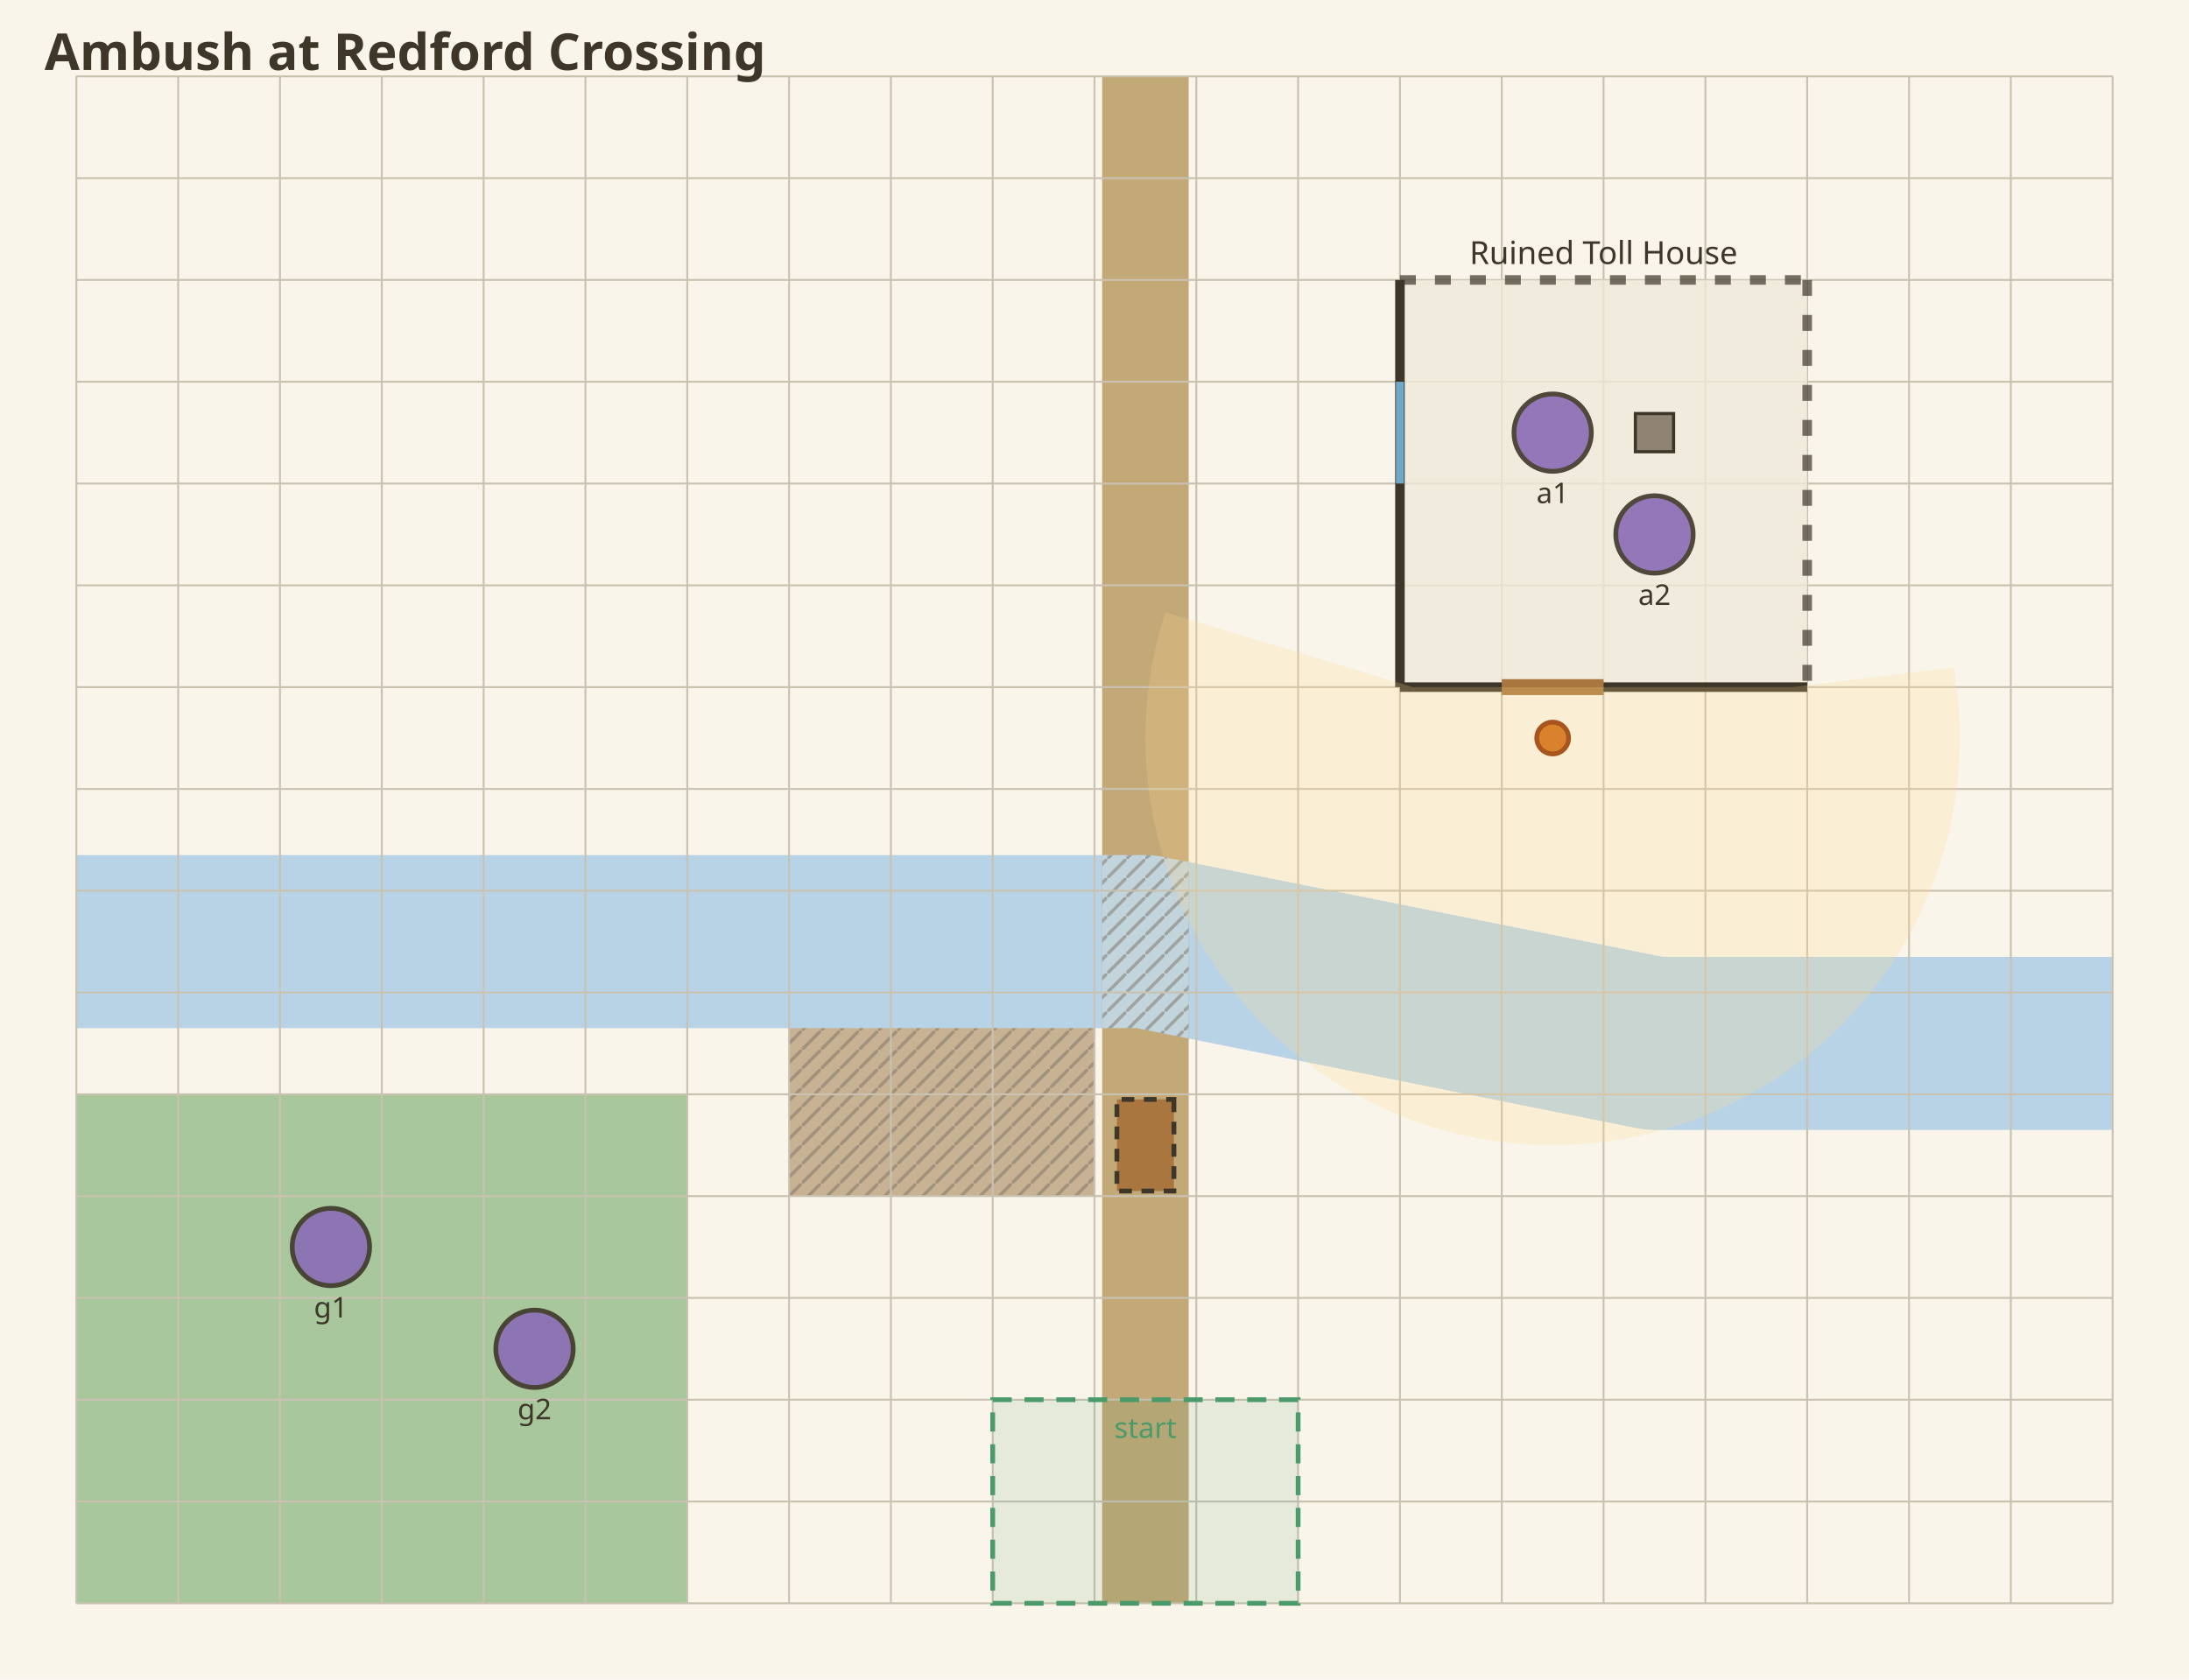
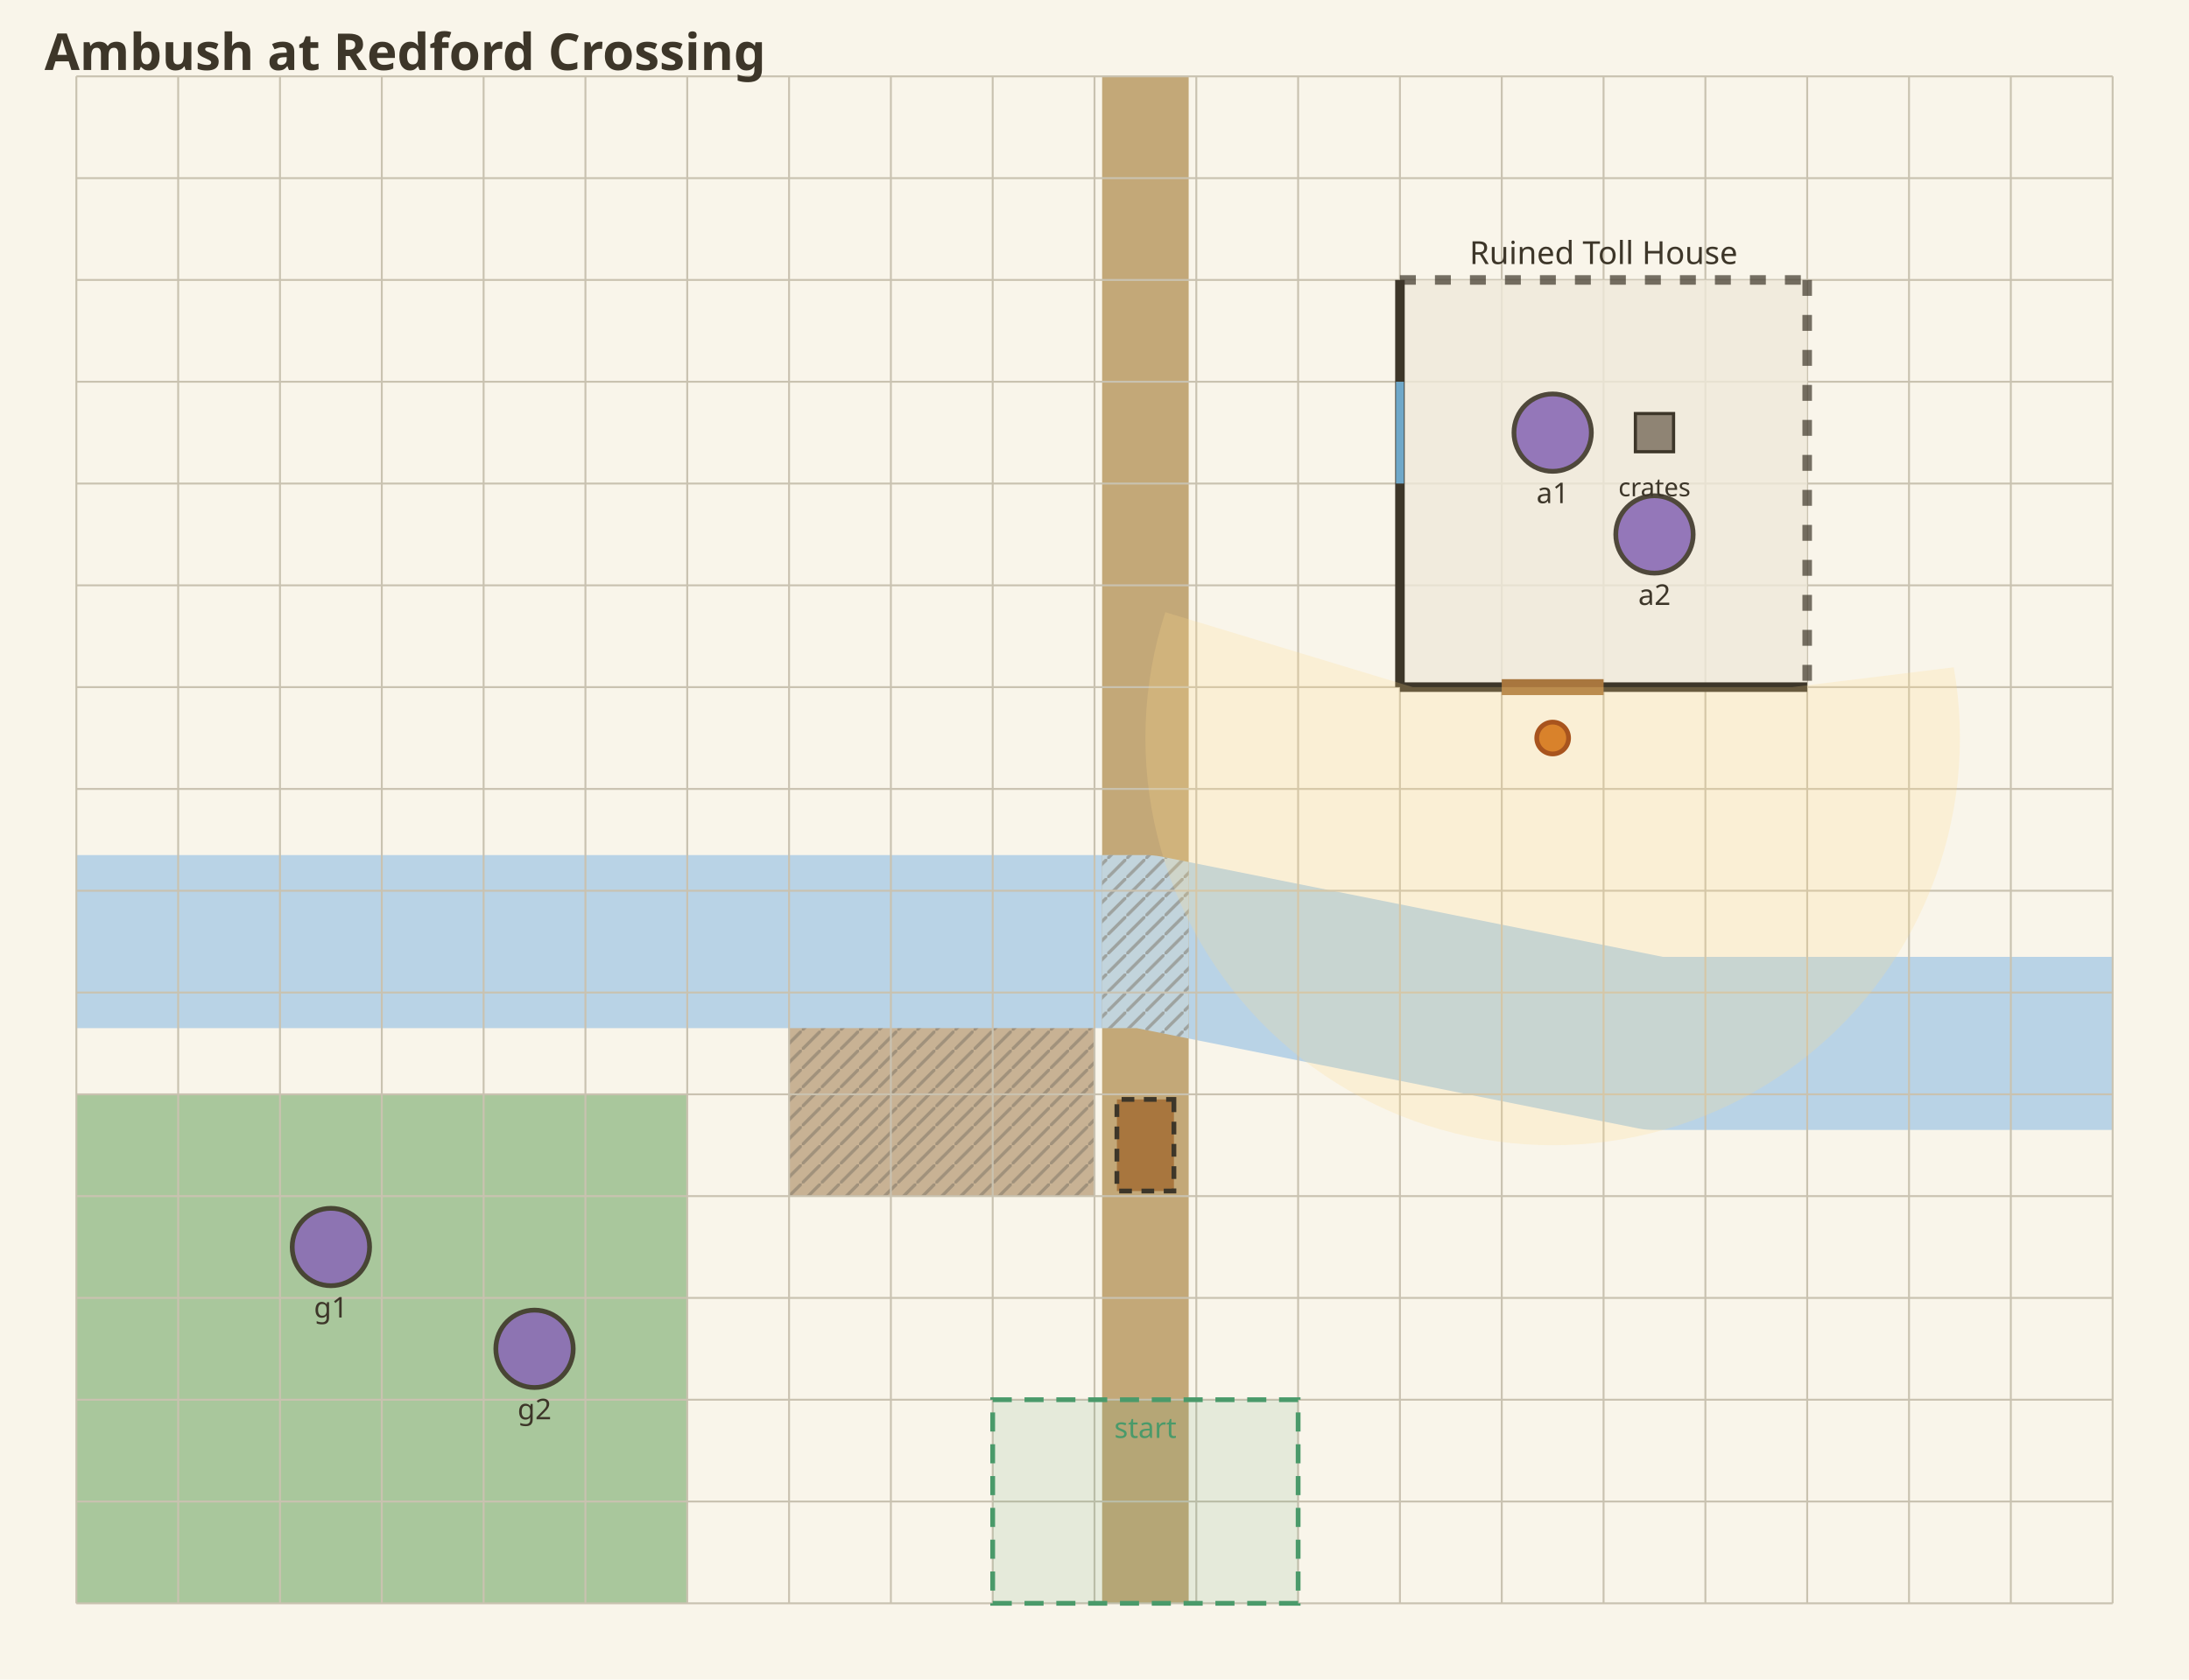
<svg xmlns="http://www.w3.org/2000/svg" viewBox="0 0 688 528" width="688" height="528" font-family="sans-serif">
  <rect x="0" y="0" width="688" height="528" fill="#f9f5ea" />
  <defs>
    <pattern id="hatch" width="6" height="6" patternUnits="userSpaceOnUse">
      <path d="M0,6 L6,0" stroke="#7a7264" stroke-width="1" opacity="0.5" />
    </pattern>
  </defs>
  <g>
    <rect x="24" y="344" width="192" height="160" fill="#a9c79c" />
  </g>
  <g>
    <rect x="248" y="312" width="96" height="64" fill="#c8b294" />
    <rect x="248" y="312" width="96" height="64" fill="url(#hatch)" />
  </g>
  <g id="cd-ambush-at-redford-crossing-redford">
    <polyline points="24,296 200,296 360,296 520,328 664,328" fill="none" stroke="#b9d3e6" stroke-width="54.4" stroke-linecap="butt" stroke-linejoin="round" />
  </g>
  <g id="cd-ambush-at-redford-crossing-tollroad">
    <polyline points="360,24 360,504" fill="none" stroke="#c3a878" stroke-width="27.2" stroke-linecap="butt" stroke-linejoin="round" />
  </g>
  <g>
    <clipPath id="xing-13">
      <polygon points="346.4,24 346.4,504 373.6,504 373.6,24" />
    </clipPath>
    <polyline points="24,296 200,296 360,296 520,328 664,328" fill="none" stroke="#c2d4dc" stroke-width="54.4" stroke-linecap="butt" stroke-linejoin="round" clip-path="url(#xing-13)" />
    <polyline points="24,296 200,296 360,296 520,328 664,328" fill="none" stroke="url(#hatch)" stroke-width="54.4" stroke-linecap="butt" stroke-linejoin="round" clip-path="url(#xing-13)" />
  </g>
  <line x1="24" y1="24" x2="24" y2="504" stroke="#c9c2b0" stroke-width="0.6" />
  <line x1="56" y1="24" x2="56" y2="504" stroke="#c9c2b0" stroke-width="0.6" />
  <line x1="88" y1="24" x2="88" y2="504" stroke="#c9c2b0" stroke-width="0.6" />
  <line x1="120" y1="24" x2="120" y2="504" stroke="#c9c2b0" stroke-width="0.6" />
  <line x1="152" y1="24" x2="152" y2="504" stroke="#c9c2b0" stroke-width="0.6" />
  <line x1="184" y1="24" x2="184" y2="504" stroke="#c9c2b0" stroke-width="0.6" />
  <line x1="216" y1="24" x2="216" y2="504" stroke="#c9c2b0" stroke-width="0.6" />
  <line x1="248" y1="24" x2="248" y2="504" stroke="#c9c2b0" stroke-width="0.6" />
  <line x1="280" y1="24" x2="280" y2="504" stroke="#c9c2b0" stroke-width="0.6" />
  <line x1="312" y1="24" x2="312" y2="504" stroke="#c9c2b0" stroke-width="0.6" />
  <line x1="344" y1="24" x2="344" y2="504" stroke="#c9c2b0" stroke-width="0.6" />
  <line x1="376" y1="24" x2="376" y2="504" stroke="#c9c2b0" stroke-width="0.6" />
  <line x1="408" y1="24" x2="408" y2="504" stroke="#c9c2b0" stroke-width="0.6" />
  <line x1="440" y1="24" x2="440" y2="504" stroke="#c9c2b0" stroke-width="0.6" />
  <line x1="472" y1="24" x2="472" y2="504" stroke="#c9c2b0" stroke-width="0.6" />
  <line x1="504" y1="24" x2="504" y2="504" stroke="#c9c2b0" stroke-width="0.6" />
  <line x1="536" y1="24" x2="536" y2="504" stroke="#c9c2b0" stroke-width="0.6" />
  <line x1="568" y1="24" x2="568" y2="504" stroke="#c9c2b0" stroke-width="0.6" />
  <line x1="600" y1="24" x2="600" y2="504" stroke="#c9c2b0" stroke-width="0.6" />
  <line x1="632" y1="24" x2="632" y2="504" stroke="#c9c2b0" stroke-width="0.6" />
  <line x1="664" y1="24" x2="664" y2="504" stroke="#c9c2b0" stroke-width="0.6" />
  <line x1="24" y1="24" x2="664" y2="24" stroke="#c9c2b0" stroke-width="0.6" />
  <line x1="24" y1="56" x2="664" y2="56" stroke="#c9c2b0" stroke-width="0.6" />
  <line x1="24" y1="88" x2="664" y2="88" stroke="#c9c2b0" stroke-width="0.6" />
  <line x1="24" y1="120" x2="664" y2="120" stroke="#c9c2b0" stroke-width="0.6" />
  <line x1="24" y1="152" x2="664" y2="152" stroke="#c9c2b0" stroke-width="0.6" />
  <line x1="24" y1="184" x2="664" y2="184" stroke="#c9c2b0" stroke-width="0.6" />
  <line x1="24" y1="216" x2="664" y2="216" stroke="#c9c2b0" stroke-width="0.6" />
  <line x1="24" y1="248" x2="664" y2="248" stroke="#c9c2b0" stroke-width="0.6" />
  <line x1="24" y1="280" x2="664" y2="280" stroke="#c9c2b0" stroke-width="0.6" />
  <line x1="24" y1="312" x2="664" y2="312" stroke="#c9c2b0" stroke-width="0.6" />
  <line x1="24" y1="344" x2="664" y2="344" stroke="#c9c2b0" stroke-width="0.6" />
  <line x1="24" y1="376" x2="664" y2="376" stroke="#c9c2b0" stroke-width="0.6" />
  <line x1="24" y1="408" x2="664" y2="408" stroke="#c9c2b0" stroke-width="0.6" />
  <line x1="24" y1="440" x2="664" y2="440" stroke="#c9c2b0" stroke-width="0.6" />
  <line x1="24" y1="472" x2="664" y2="472" stroke="#c9c2b0" stroke-width="0.6" />
  <line x1="24" y1="504" x2="664" y2="504" stroke="#c9c2b0" stroke-width="0.6" />
  <g id="cd-ambush-at-redford-crossing-tollhouse">
    <rect x="440" y="88" width="128" height="128" fill="#efe9da" opacity="0.8" />
    <line x1="440" y1="88" x2="568" y2="88" stroke="#3d3629" stroke-width="3" stroke-dasharray="5 6" opacity="0.7" />
    <line x1="440" y1="216" x2="568" y2="216" stroke="#3d3629" stroke-width="3" opacity="1" />
    <line x1="440" y1="88" x2="440" y2="216" stroke="#3d3629" stroke-width="3" opacity="1" />
    <line x1="568" y1="88" x2="568" y2="216" stroke="#3d3629" stroke-width="3" stroke-dasharray="5 6" opacity="0.7" />
    <line x1="472" y1="216" x2="504" y2="216" stroke="#a8763e" stroke-width="5" />
    <line x1="440" y1="120" x2="440" y2="152" stroke="#6fa8c9" stroke-width="2.5" />
  </g>
  <g id="cd-ambush-at-redford-crossing-start">
    <rect x="312" y="440" width="96" height="64" fill="#4a9a6a" opacity="0.12" />
    <rect x="312" y="440" width="96" height="64" fill="none" stroke="#4a9a6a" stroke-width="1.5" stroke-dasharray="6 4" />
  </g>
  <g>
    <rect x="345.6" y="351.04" width="28.8" height="17.92" fill="#a8763e" stroke="#3d3629" stroke-width="1.5" stroke-dasharray="4 3" transform="rotate(90 360 360)" />
  </g>
  <g>
    <polygon points="616,232 615.92,236.47 615.69,240.93 615.3,245.38 614.75,249.81 614.06,254.23 613.2,258.61 612.2,262.97 611.04,267.28 609.74,271.55 608.28,275.78 606.68,279.95 604.93,284.06 603.05,288.11 601.02,292.09 598.85,296 596.55,299.83 594.12,303.58 591.55,307.24 588.87,310.8 586.05,314.28 583.12,317.65 580.08,320.92 576.92,324.08 573.65,327.12 570.28,330.05 566.8,332.87 563.24,335.55 559.58,338.12 555.83,340.55 552,342.85 548.09,345.02 544.11,347.05 540.06,348.93 535.95,350.68 531.78,352.28 527.55,353.74 523.28,355.04 518.97,356.2 514.61,357.2 510.23,358.06 505.81,358.75 501.38,359.3 496.93,359.69 492.47,359.92 488,360 483.53,359.92 479.07,359.69 474.62,359.3 470.19,358.75 465.77,358.06 461.39,357.2 457.03,356.2 452.72,355.04 448.45,353.74 444.22,352.28 440.05,350.68 435.94,348.93 431.89,347.05 427.91,345.02 424,342.85 420.17,340.55 416.42,338.12 412.76,335.55 409.2,332.87 405.72,330.05 402.35,327.12 399.08,324.08 395.92,320.92 392.88,317.65 389.95,314.28 387.13,310.8 384.45,307.24 381.88,303.58 379.45,299.83 377.15,296 374.98,292.09 372.95,288.11 371.07,284.06 369.32,279.95 367.72,275.78 366.26,271.55 364.96,267.28 363.8,262.97 362.8,258.61 361.94,254.23 361.25,249.81 360.7,245.38 360.31,240.93 360.08,236.47 360,232 360.08,227.53 360.31,223.07 360.7,218.62 361.25,214.19 361.94,209.77 362.8,205.39 363.8,201.03 364.96,196.72 366.26,192.45 444.04,216 448.4,216 452.06,216 455.2,216 457.91,216 460.29,216 462.39,216 464.28,216 465.98,216 467.52,216 468.93,216 470.23,216 471.43,216 472.55,216 473.59,216 474.57,216 475.5,216 476.38,216 477.21,216 478,216 478.76,216 479.49,216 480.2,216 480.88,216 481.54,216 482.18,216 482.8,216 483.41,216 484.01,216 484.6,216 485.18,216 485.75,216 486.32,216 486.88,216 487.44,216 488,216 488.56,216 489.12,216 489.68,216 490.25,216 490.82,216 491.4,216 491.99,216 492.59,216 493.2,216 493.82,216 494.46,216 495.12,216 495.8,216 496.51,216 497.24,216 498,216 498.79,216 499.62,216 500.5,216 501.43,216 502.41,216 503.45,216 504.57,216 505.77,216 507.07,216 508.48,216 510.02,216 511.72,216 513.61,216 515.71,216 518.09,216 520.8,216 523.94,216 527.6,216 531.96,216 537.24,216 543.8,216 552.17,216 563.27,216 614.06,209.77 614.75,214.19 615.3,218.62 615.69,223.07 615.92,227.53" fill="#ffd98a" opacity="0.22" />
    <circle cx="488" cy="232" r="5" fill="#d9822b" stroke="#a8541e" stroke-width="1.5" />
  </g>
  <g id="cd-ambush-at-redford-crossing-loot">
    <rect x="514" y="130" width="12" height="12" fill="#8f8474" stroke="#3d3629" stroke-width="1" />
  </g>
  <g id="cd-ambush-at-redford-crossing-g1">
    <circle cx="104" cy="392" r="12.16" fill="#8a6ab5" opacity="0.9" stroke="#3d3629" stroke-width="1.5" />
  </g>
  <g>
    <circle cx="168" cy="424" r="12.16" fill="#8a6ab5" opacity="0.9" stroke="#3d3629" stroke-width="1.5" />
  </g>
  <g id="cd-ambush-at-redford-crossing-a1">
    <circle cx="488" cy="136" r="12.16" fill="#8a6ab5" opacity="0.9" stroke="#3d3629" stroke-width="1.5" />
  </g>
  <g>
    <circle cx="520" cy="168" r="12.16" fill="#8a6ab5" opacity="0.9" stroke="#3d3629" stroke-width="1.5" />
  </g>
  <text x="504" y="83" font-size="10" fill="#3d3629" text-anchor="middle" font-family="sans-serif">Ruined Toll House</text>
+   <text x="520" y="156" font-size="8" fill="#3d3629" text-anchor="middle" font-family="sans-serif">crates</text>
  <text x="104" y="414.16" font-size="9" fill="#3d3629" text-anchor="middle" font-family="sans-serif">g1</text>
  <text x="168" y="446.16" font-size="9" fill="#3d3629" text-anchor="middle" font-family="sans-serif">g2</text>
  <text x="488" y="158.16" font-size="9" fill="#3d3629" text-anchor="middle" font-family="sans-serif">a1</text>
  <text x="520" y="190.16" font-size="9" fill="#3d3629" text-anchor="middle" font-family="sans-serif">a2</text>
  <text x="360" y="452" font-size="9" fill="#4a9a6a" text-anchor="middle" font-family="sans-serif">start</text>
  <text x="14" y="22" font-size="16" font-weight="bold" fill="#3d3629" font-family="sans-serif">Ambush at Redford Crossing</text>
</svg>
